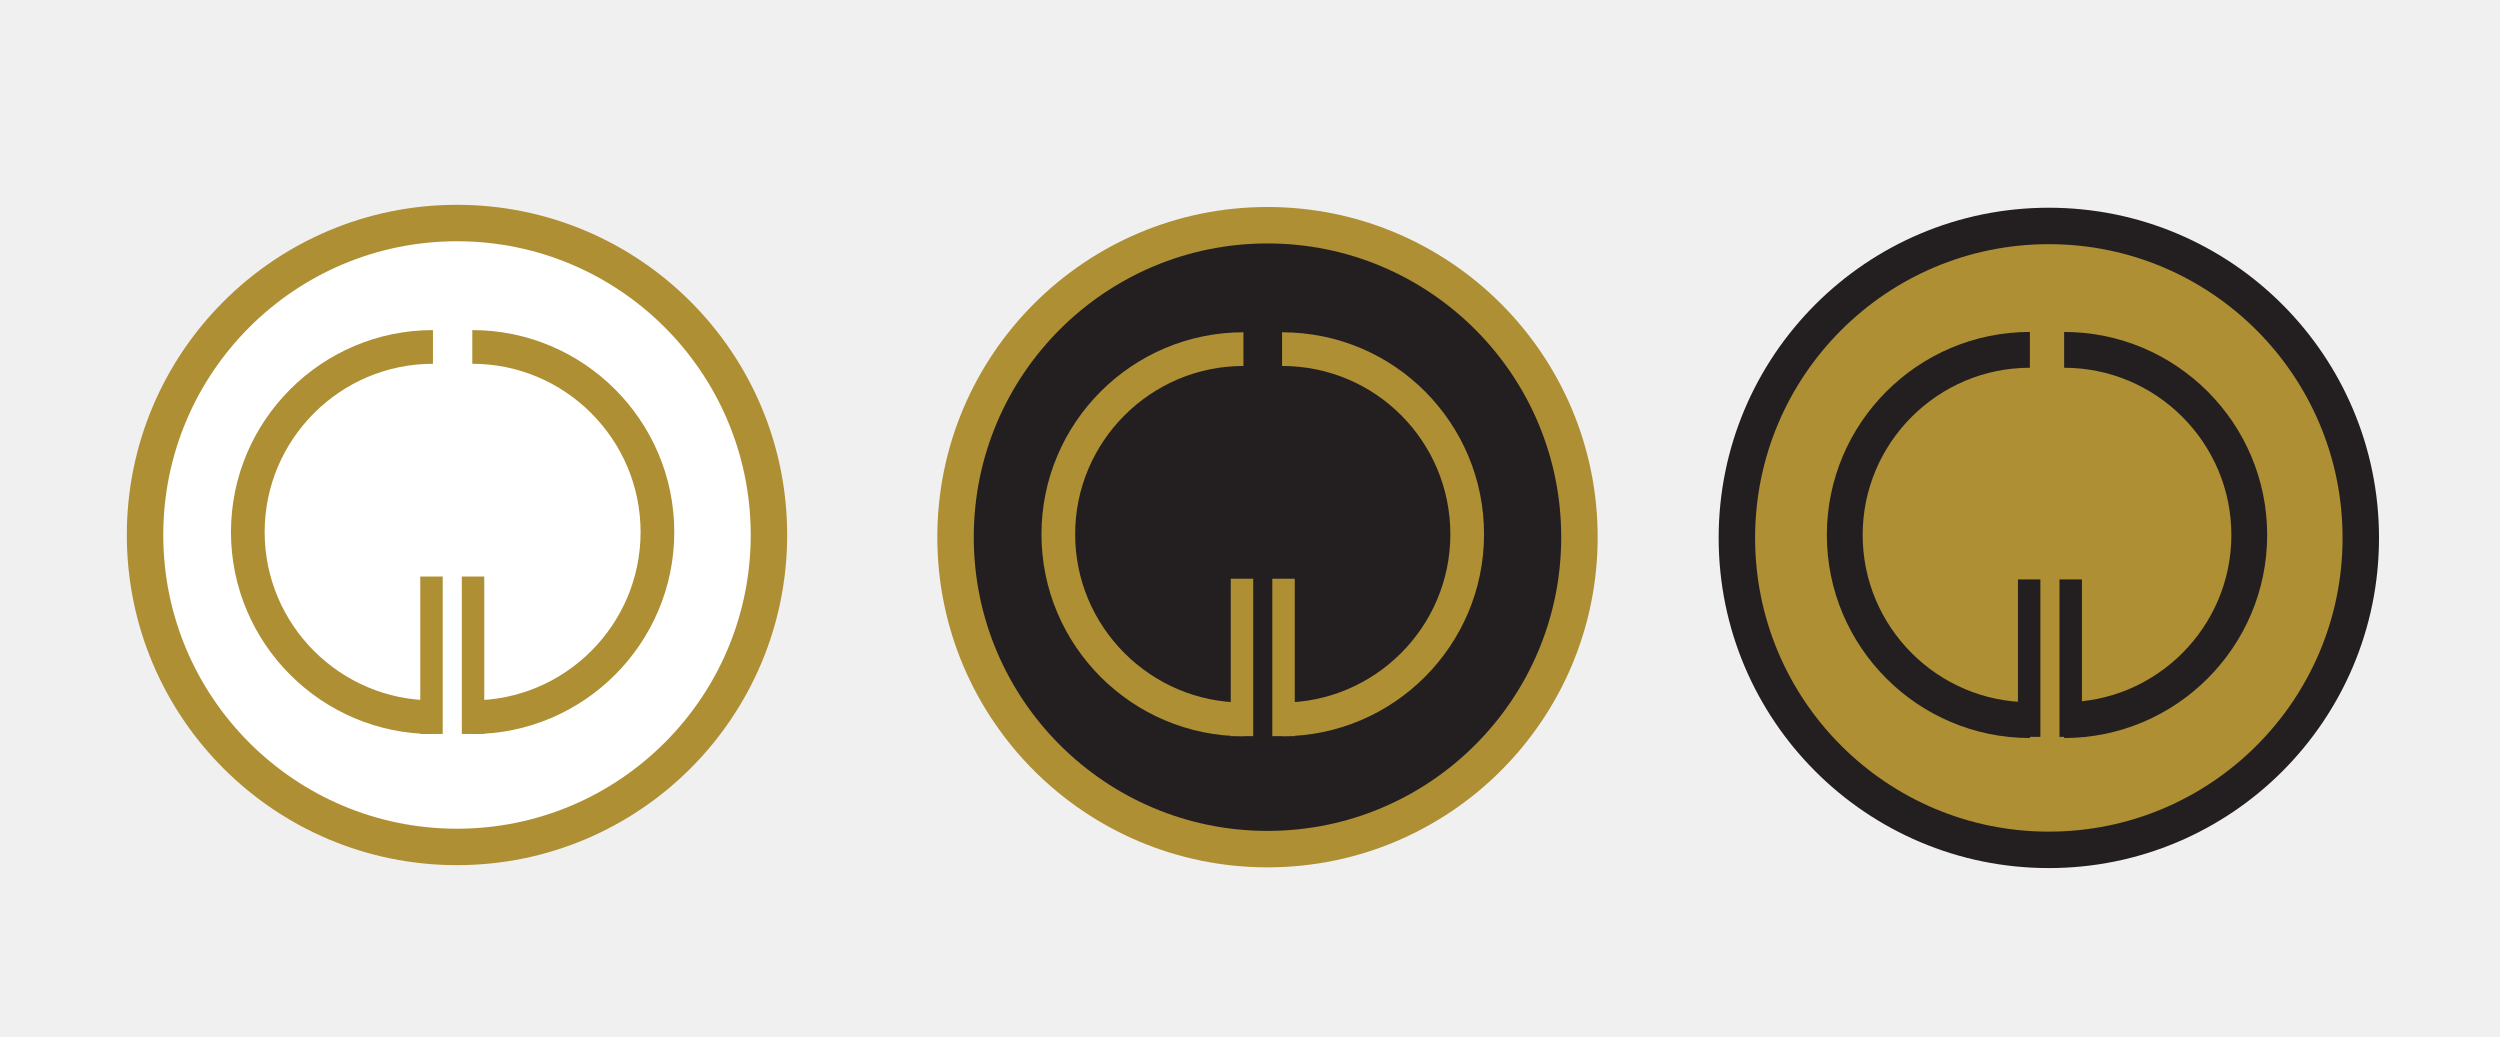
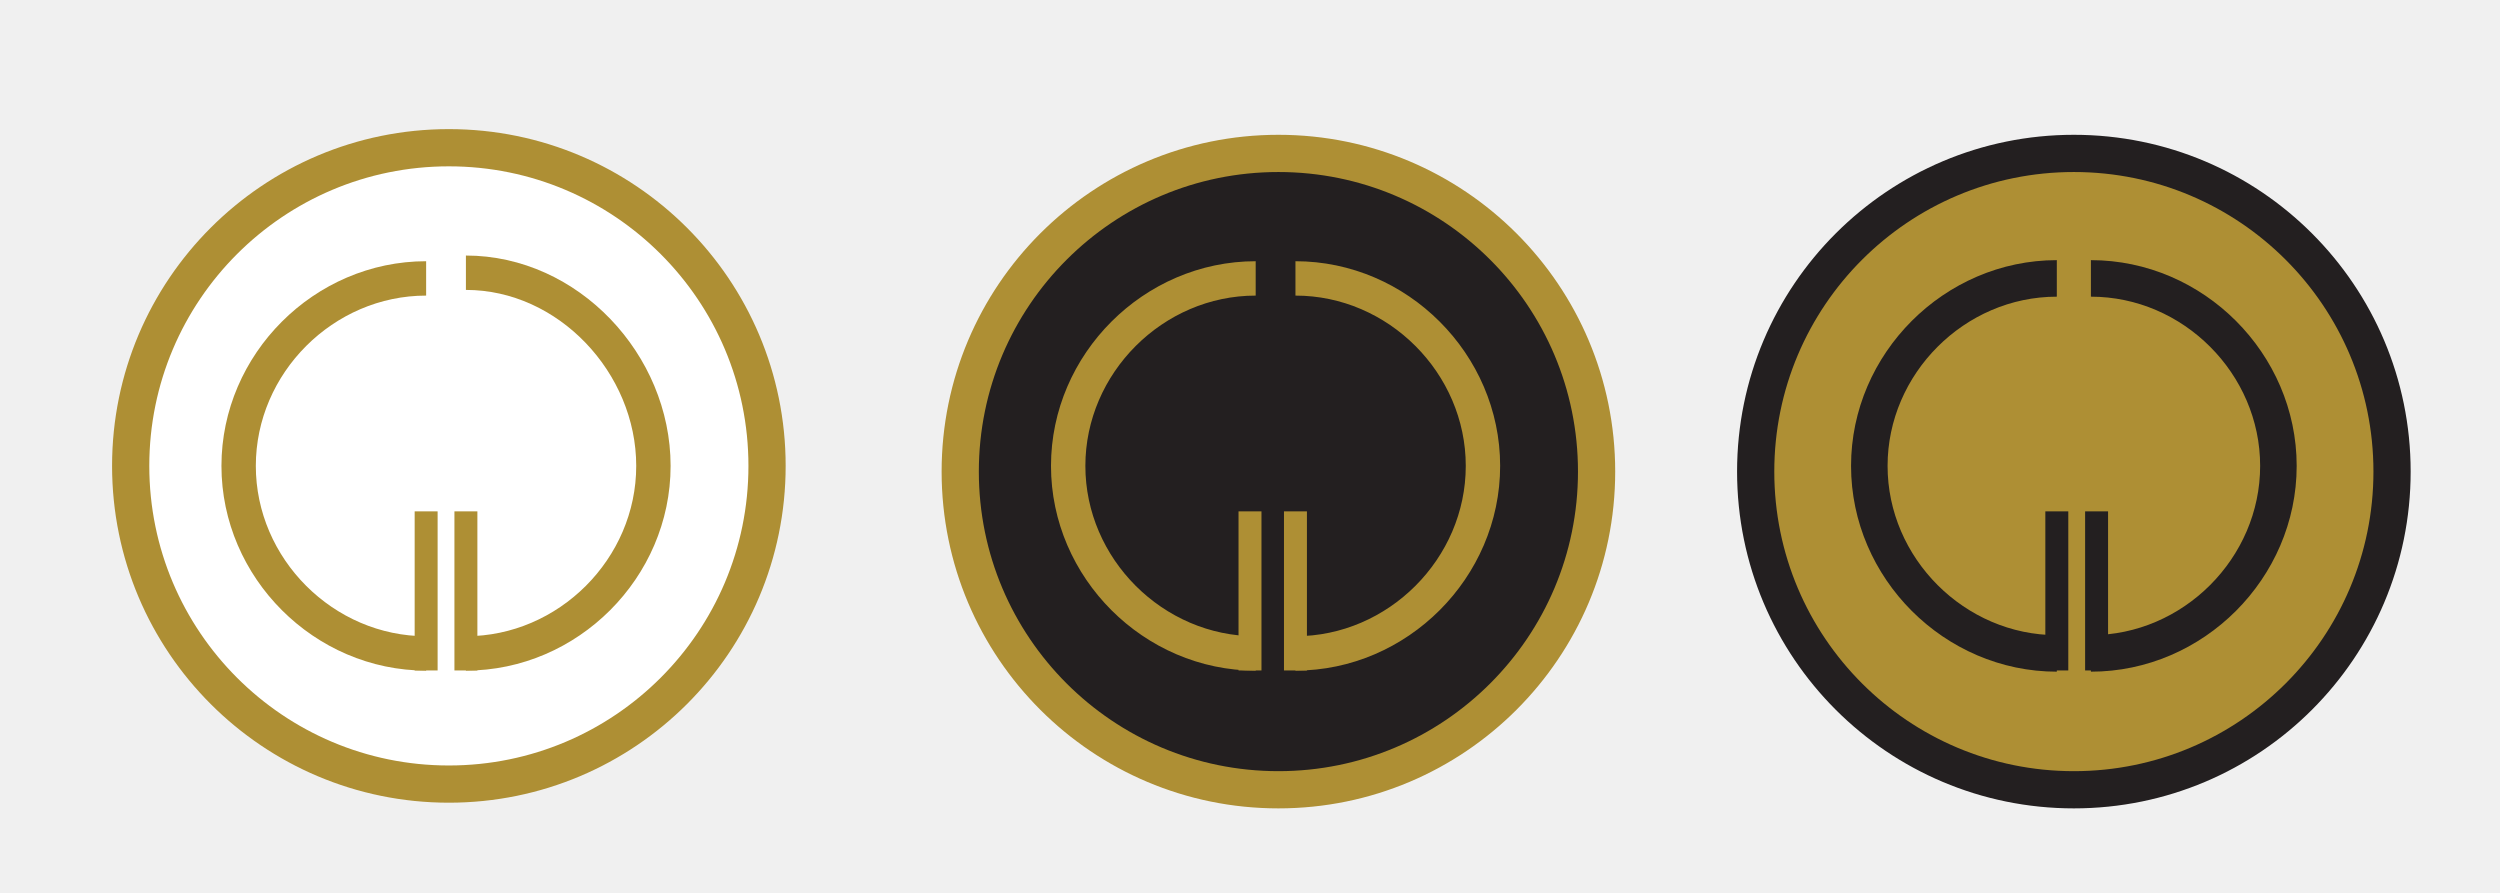
- <svg xmlns="http://www.w3.org/2000/svg" version="1.1" id="Layer_1" x="0px" y="0px" viewBox="0 0 343 142.2" style="enable-background:new 0 0 343 142.2;" xml:space="preserve">
+ <svg xmlns="http://www.w3.org/2000/svg" version="1.1" id="Layer_1" x="0px" y="0px" viewBox="0 0 44 15.7" style="enable-background:new 0 0 44 15.7;" xml:space="preserve">
  <style type="text/css">
- 	.st0{fill:#AE8F34;stroke:#231F20;stroke-width:5;stroke-miterlimit:10;}
- 	.st1{fill:#AE8F34;stroke:#231F20;stroke-width:4.914;stroke-miterlimit:10;}
- 	.st2{fill:none;stroke:#231F20;stroke-width:3.081;stroke-miterlimit:10;}
- 	.st3{fill:#231F20;stroke:#AE8F34;stroke-width:5;stroke-miterlimit:10;}
- 	.st4{fill:none;stroke:#AE8F34;stroke-width:4.622;stroke-miterlimit:10;}
- 	.st5{fill:none;stroke:#AE8F34;stroke-width:3.081;stroke-miterlimit:10;}
- 	.st6{fill:#FFFFFF;stroke:#AE8F34;stroke-width:5;stroke-miterlimit:10;}
+ 	.st0{fill:#AE8F34;stroke:#231F20;stroke-width:0.655;stroke-miterlimit:10;}
+ 	.st1{fill:#AE8F34;stroke:#231F20;stroke-width:0.643;stroke-miterlimit:10;}
+ 	.st2{fill:none;stroke:#231F20;stroke-width:0.404;stroke-miterlimit:10;}
+ 	.st3{fill:#231F20;stroke:#AE8F34;stroke-width:0.655;stroke-miterlimit:10;}
+ 	.st4{fill:none;stroke:#AE8F34;stroke-width:0.605;stroke-miterlimit:10;}
+ 	.st5{fill:none;stroke:#AE8F34;stroke-width:0.404;stroke-miterlimit:10;}
+ 	.st6{fill:#FFFFFF;stroke:#AE8F34;stroke-width:0.655;stroke-miterlimit:10;}
</style>
-   <circle class="st0" cx="281.1" cy="73.8" r="42.8" />
-   <path class="st1" d="M278.5,98.8c-14,0-25.4-11.4-25.4-25.4s11.4-25.4,25.4-25.4" />
-   <line class="st2" x1="278.4" y1="101.1" x2="278.4" y2="79.5" />
-   <path class="st1" d="M283.2,98.8c14,0,25.4-11.4,25.4-25.4s-11.4-25.4-25.4-25.4" />
-   <line class="st2" x1="284.1" y1="101.1" x2="284.1" y2="79.5" />
-   <circle class="st3" cx="173.9" cy="73.7" r="42.8" />
-   <path class="st4" d="M170.6,98.7c-14,0-25.4-11.4-25.4-25.4s11.4-25.4,25.4-25.4" />
-   <line class="st5" x1="170.4" y1="101" x2="170.4" y2="79.4" />
-   <path class="st4" d="M175.9,98.7c14,0,25.4-11.4,25.4-25.4S190,47.9,175.9,47.9" />
-   <line class="st5" x1="176.1" y1="101" x2="176.1" y2="79.4" />
-   <circle class="st6" cx="62.7" cy="73.4" r="42.8" />
-   <path class="st4" d="M59.4,98.4c-14,0-25.4-11.4-25.4-25.4s11.4-25.4,25.4-25.4" />
-   <line class="st5" x1="59.2" y1="100.7" x2="59.2" y2="79.1" />
-   <path class="st4" d="M64.8,98.4c14,0,25.4-11.4,25.4-25.4S78.8,47.6,64.8,47.6" />
-   <line class="st5" x1="64.9" y1="100.7" x2="64.9" y2="79.1" />
+   <circle class="st0" cx="36.5" cy="8.3" r="5.6" />
+   <path class="st1" d="M36.2,11.5c-1.8,0-3.3-1.5-3.3-3.3s1.5-3.3,3.3-3.3" />
+   <line class="st2" x1="36.2" y1="11.8" x2="36.2" y2="9" />
+   <path class="st1" d="M36.8,11.5c1.8,0,3.3-1.5,3.3-3.3s-1.5-3.3-3.3-3.3" />
+   <line class="st2" x1="36.9" y1="11.8" x2="36.9" y2="9" />
+   <circle class="st3" cx="22.5" cy="8.3" r="5.6" />
+   <path class="st4" d="M22.1,11.5c-1.8,0-3.3-1.5-3.3-3.3s1.5-3.3,3.3-3.3" />
+   <line class="st5" x1="22" y1="11.8" x2="22" y2="9" />
+   <path class="st4" d="M22.8,11.5c1.8,0,3.3-1.5,3.3-3.3s-1.5-3.3-3.3-3.3" />
+   <line class="st5" x1="22.8" y1="11.8" x2="22.8" y2="9" />
+   <circle class="st6" cx="7.9" cy="8.2" r="5.6" />
+   <path class="st4" d="M7.5,11.5c-1.8,0-3.3-1.5-3.3-3.3s1.5-3.3,3.3-3.3" />
+   <line class="st5" x1="7.5" y1="11.8" x2="7.5" y2="9" />
+   <path class="st4" d="M8.2,11.5c1.8,0,3.3-1.5,3.3-3.3S10,4.8,8.2,4.8" />
+   <line class="st5" x1="8.2" y1="11.8" x2="8.2" y2="9" />
</svg>
